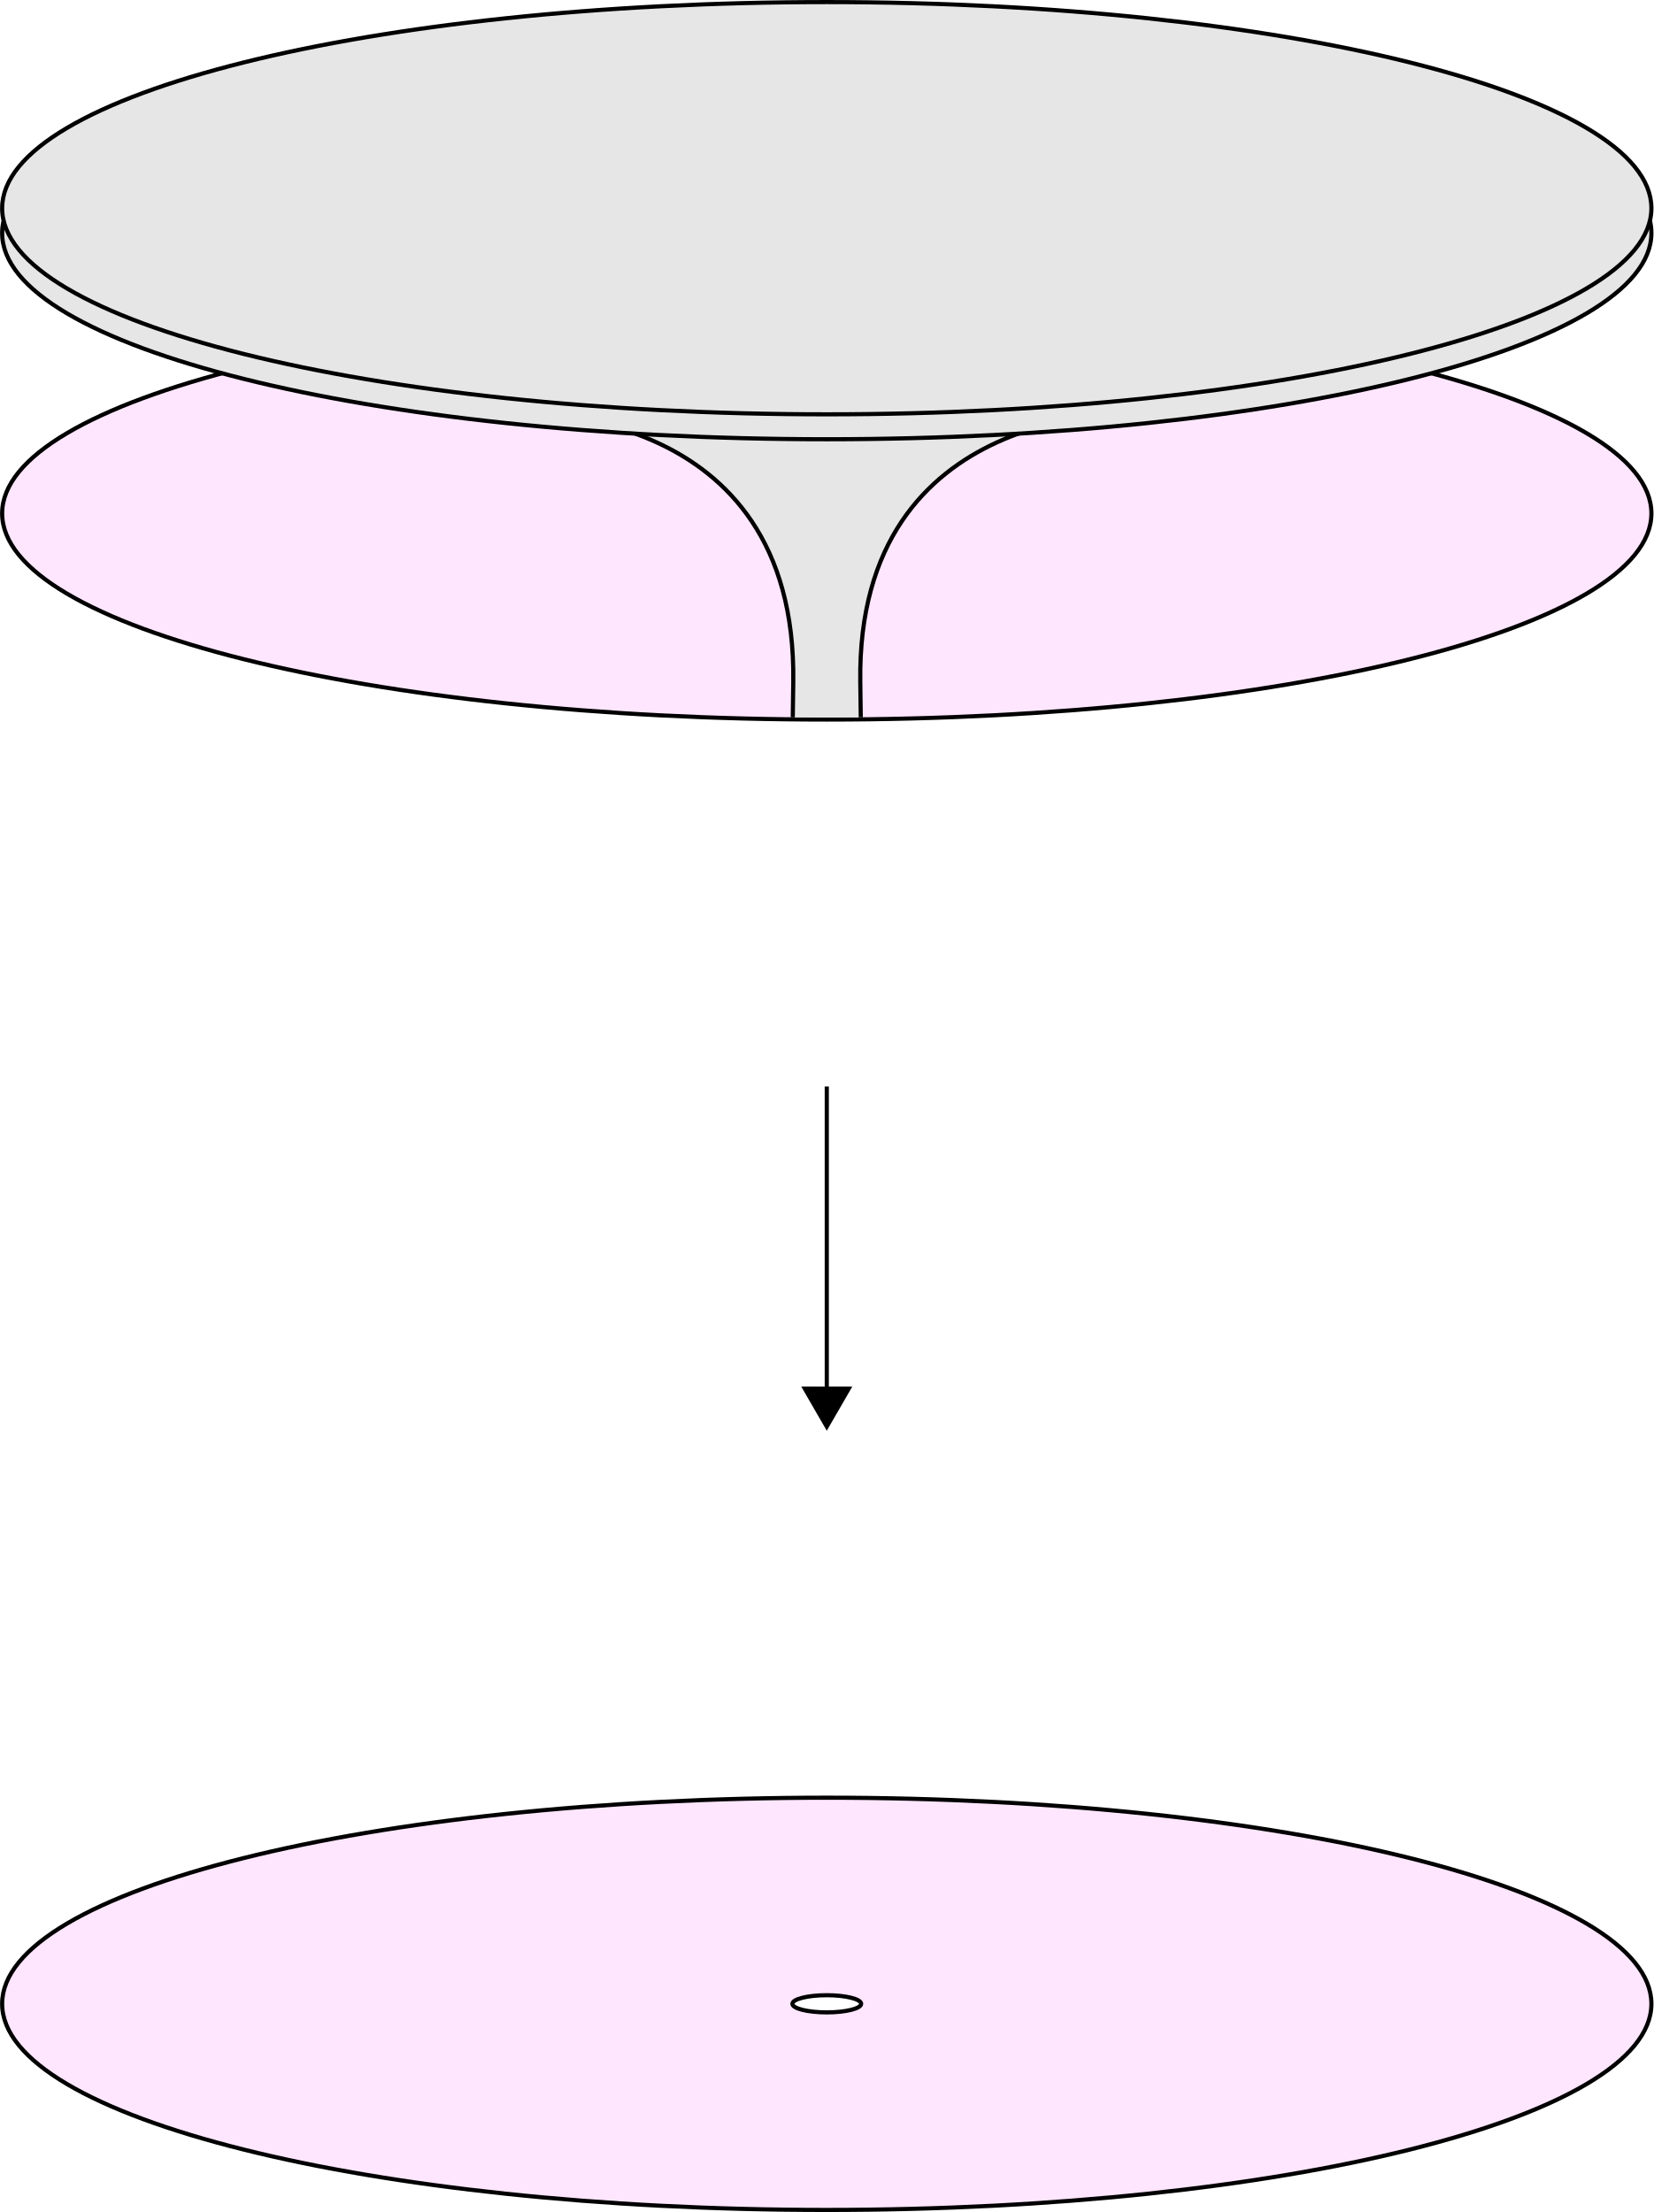
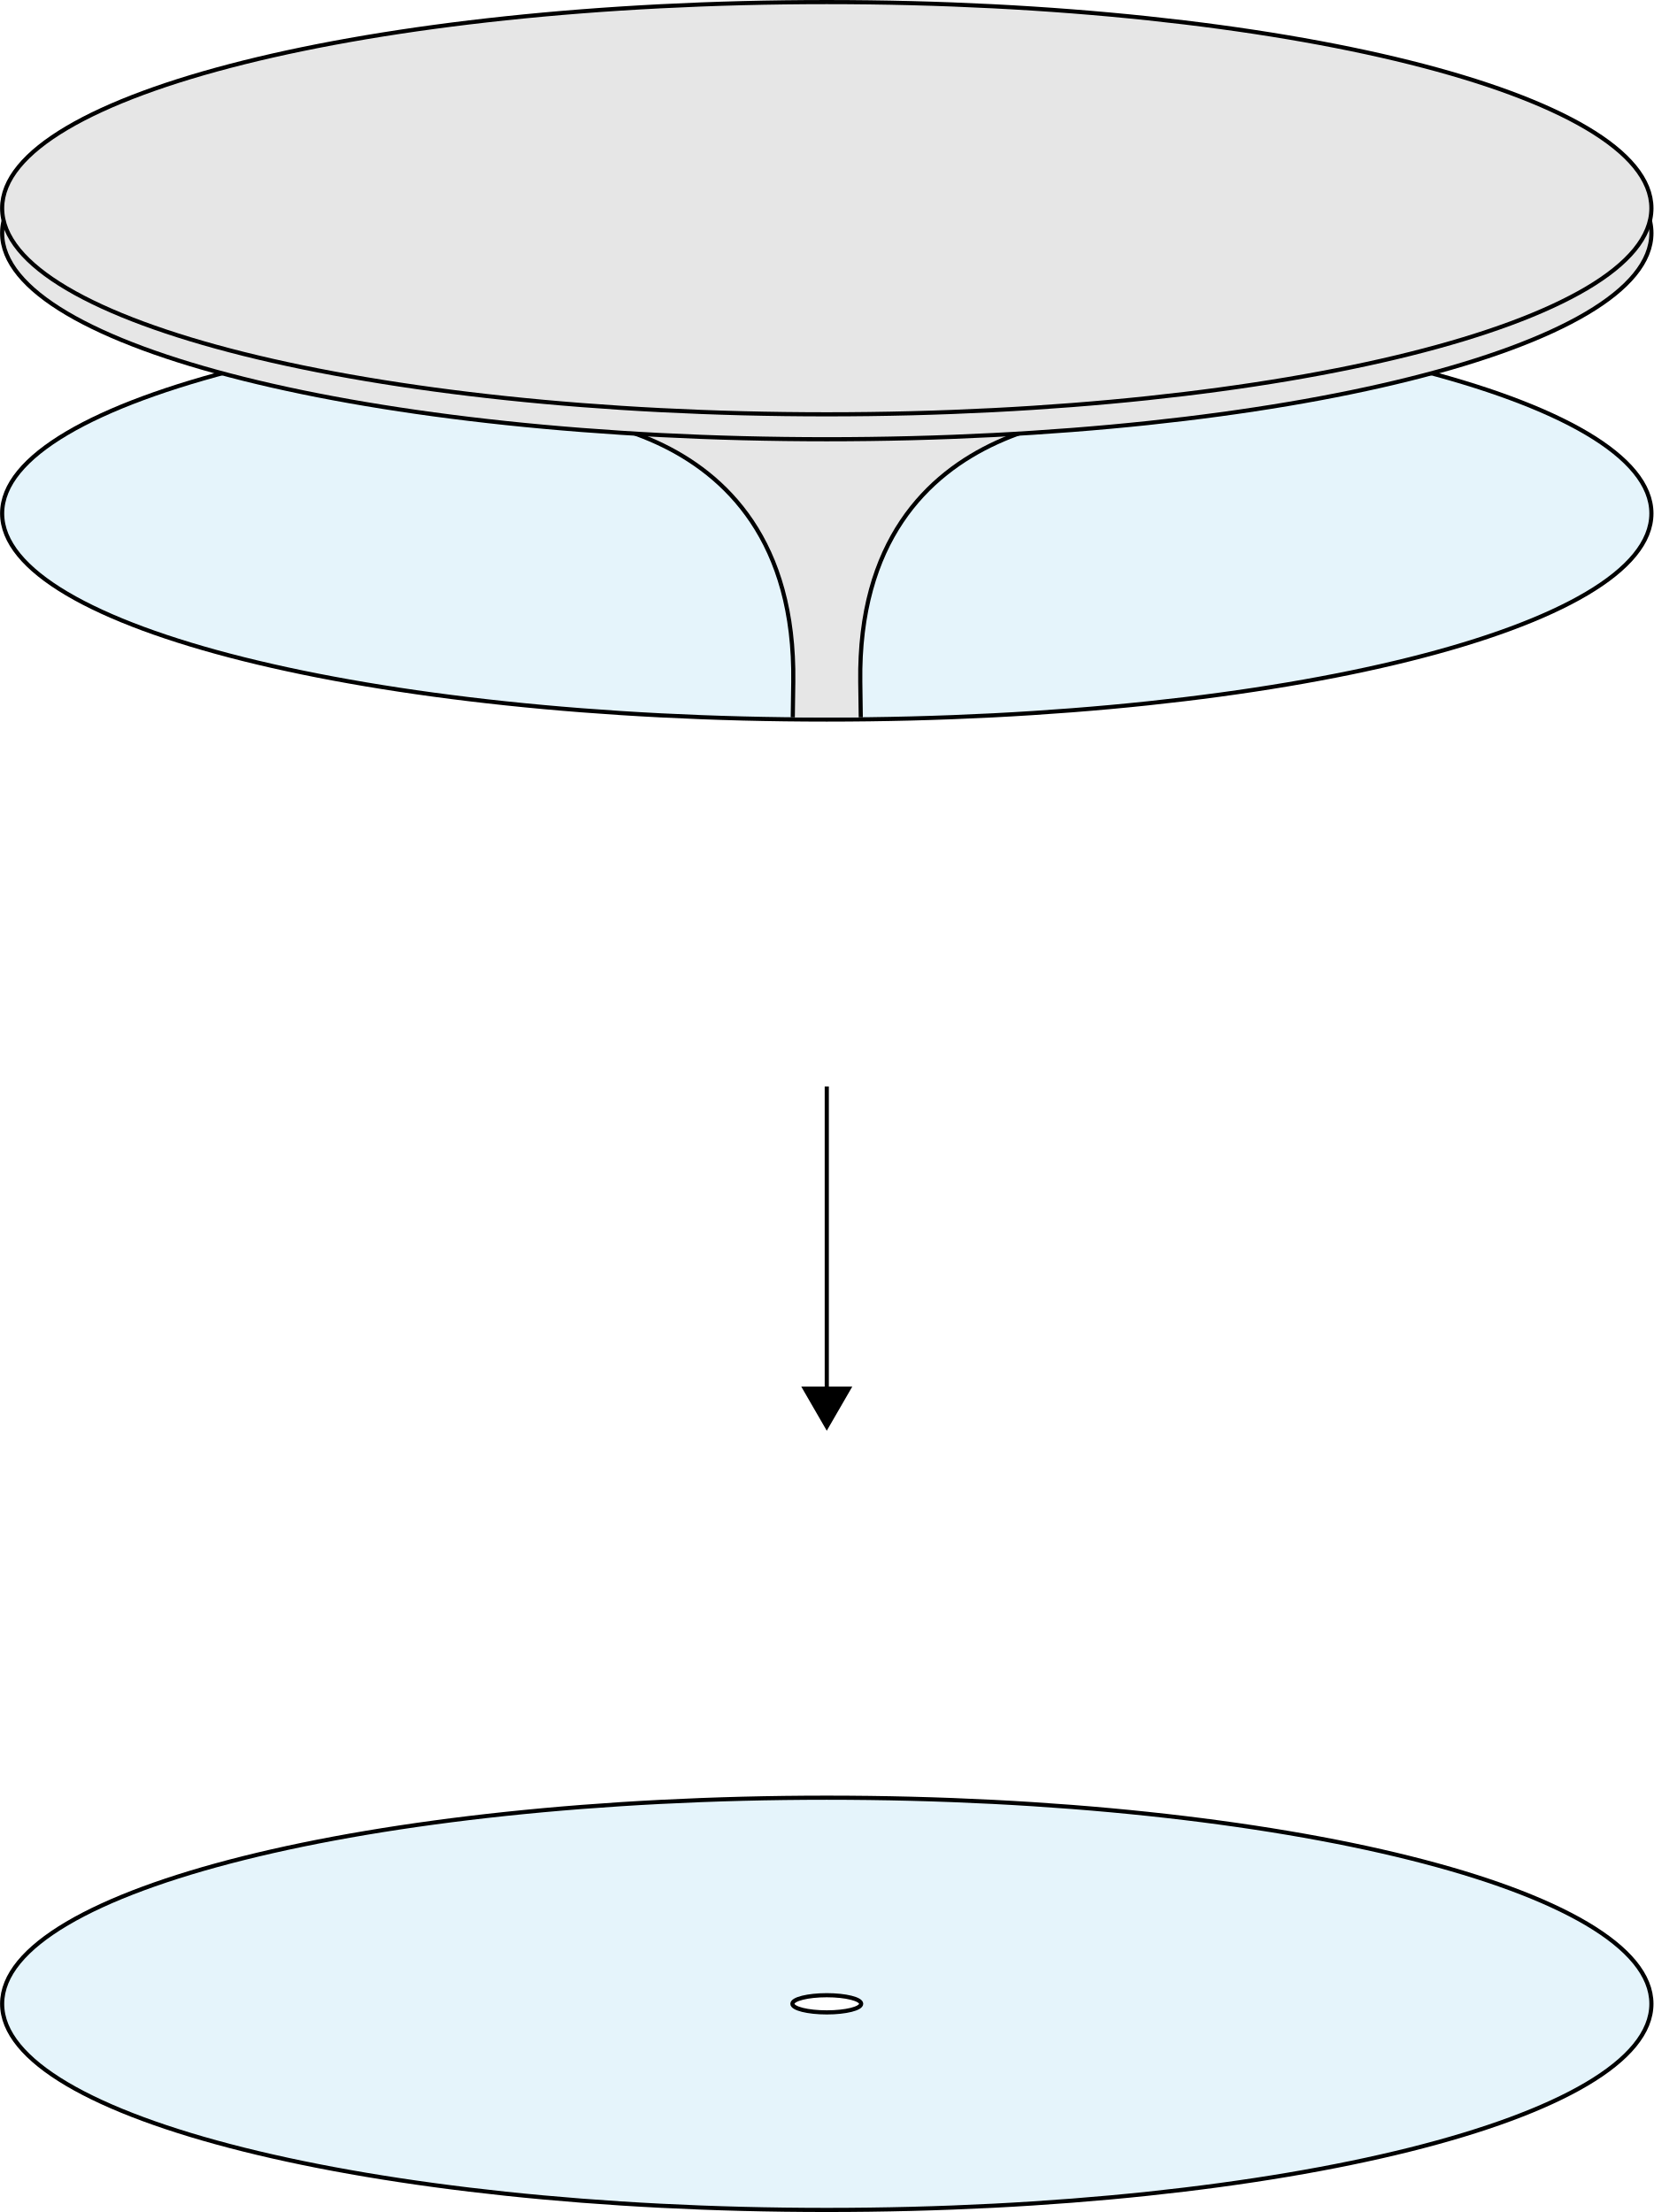
<svg xmlns="http://www.w3.org/2000/svg" width="7.018cm" height="9.39cm" viewBox="0 0 70.176 93.902" version="1.1" id="svg1" xml:space="preserve">
  <defs id="defs1">
    <linearGradient id="swatch1">
      <stop style="stop-color:#ff00ff;stop-opacity:0.1;" offset="0" id="stop1" />
    </linearGradient>
    <marker style="overflow:visible" id="Triangle" refX="0" refY="0" orient="auto-start-reverse" markerWidth="2" markerHeight="2" viewBox="0 0 1 1" preserveAspectRatio="xMidYMid">
      <path transform="scale(0.5)" style="fill:context-stroke;fill-rule:evenodd;stroke:context-stroke;stroke-width:1pt" d="M 5.77,0 -2.88,5 V -5 Z" id="path135" />
    </marker>
  </defs>
  <g id="layer1" transform="translate(0.0881945,0.1023722)">
    <ellipse style="display:none;fill:#e6e6e6;stroke:#000000;stroke-width:0.359" id="path8" cx="35" cy="11.771" rx="34.775" ry="11.592" />
-     <ellipse style="fill:#ff00ff;fill-opacity:0.1;stroke:#000000;stroke-width:0.176;stroke-dasharray:none" id="ellipse14-2" cx="35" cy="21.693" rx="35" ry="8.75" />
+     <ellipse style="fill:#0093dd;fill-opacity:0.102;stroke:#000000;stroke-width:0.176;stroke-dasharray:none" id="ellipse14-2" cx="35" cy="21.693" rx="35" ry="8.75" />
    <path id="path11-9" style="fill:#e6e6e6;stroke:#000000;stroke-width:0.176;stroke-dasharray:none" d="m 33.557,30.35 0.021,-1.502 C 33.743,16.901 21.869,17.473 21.869,17.473 h 26.262 c 0,0 -11.874,-0.572 -11.709,11.375 l 0.021,1.502" />
    <ellipse style="fill:#e6e6e6;fill-opacity:1;stroke:#000000;stroke-width:0.176;stroke-dasharray:none" id="path14-1" cx="35" cy="9.794" rx="35" ry="8.75" />
    <ellipse style="fill:#e6e6e6;fill-opacity:1;stroke:#000000;stroke-width:0.176;stroke-dasharray:none" id="ellipse15-2" cx="35" cy="8.736" rx="35" ry="8.75" />
-     <path id="ellipse24" style="fill:#ff00ff;fill-opacity:0.1;stroke:#000000;stroke-width:0.176;stroke-dasharray:none" d="M 35,76.212 A 35,8.75 0 0 0 6.9e-5,84.961 35,8.75 0 0 0 35,93.712 35,8.75 0 0 0 70,84.961 35,8.75 0 0 0 35,76.212 Z m 0,8.385 A 1.46,0.365 0 0 1 36.46,84.961 1.46,0.365 0 0 1 35,85.326 1.46,0.365 0 0 1 33.541,84.961 1.46,0.365 0 0 1 35,84.597 Z" />
+     <path id="ellipse24" style="fill:#0093dd;fill-opacity:0.102;stroke:#000000;stroke-width:0.176;stroke-dasharray:none" d="M 35,76.212 A 35,8.75 0 0 0 6.9e-5,84.961 35,8.75 0 0 0 35,93.712 35,8.75 0 0 0 70,84.961 35,8.75 0 0 0 35,76.212 Z m 0,8.385 A 1.46,0.365 0 0 1 36.46,84.961 1.46,0.365 0 0 1 35,85.326 1.46,0.365 0 0 1 33.541,84.961 1.46,0.365 0 0 1 35,84.597 Z" />
    <path style="fill:#ff00ff;fill-opacity:0.1;stroke:#000000;stroke-width:0.176;stroke-dasharray:none;marker-end:url(#Triangle)" d="m 35,40.211 c 0,4.454 0,8.909 0,13.363" id="path1" transform="translate(2e-6,5.809643)" />
  </g>
</svg>
